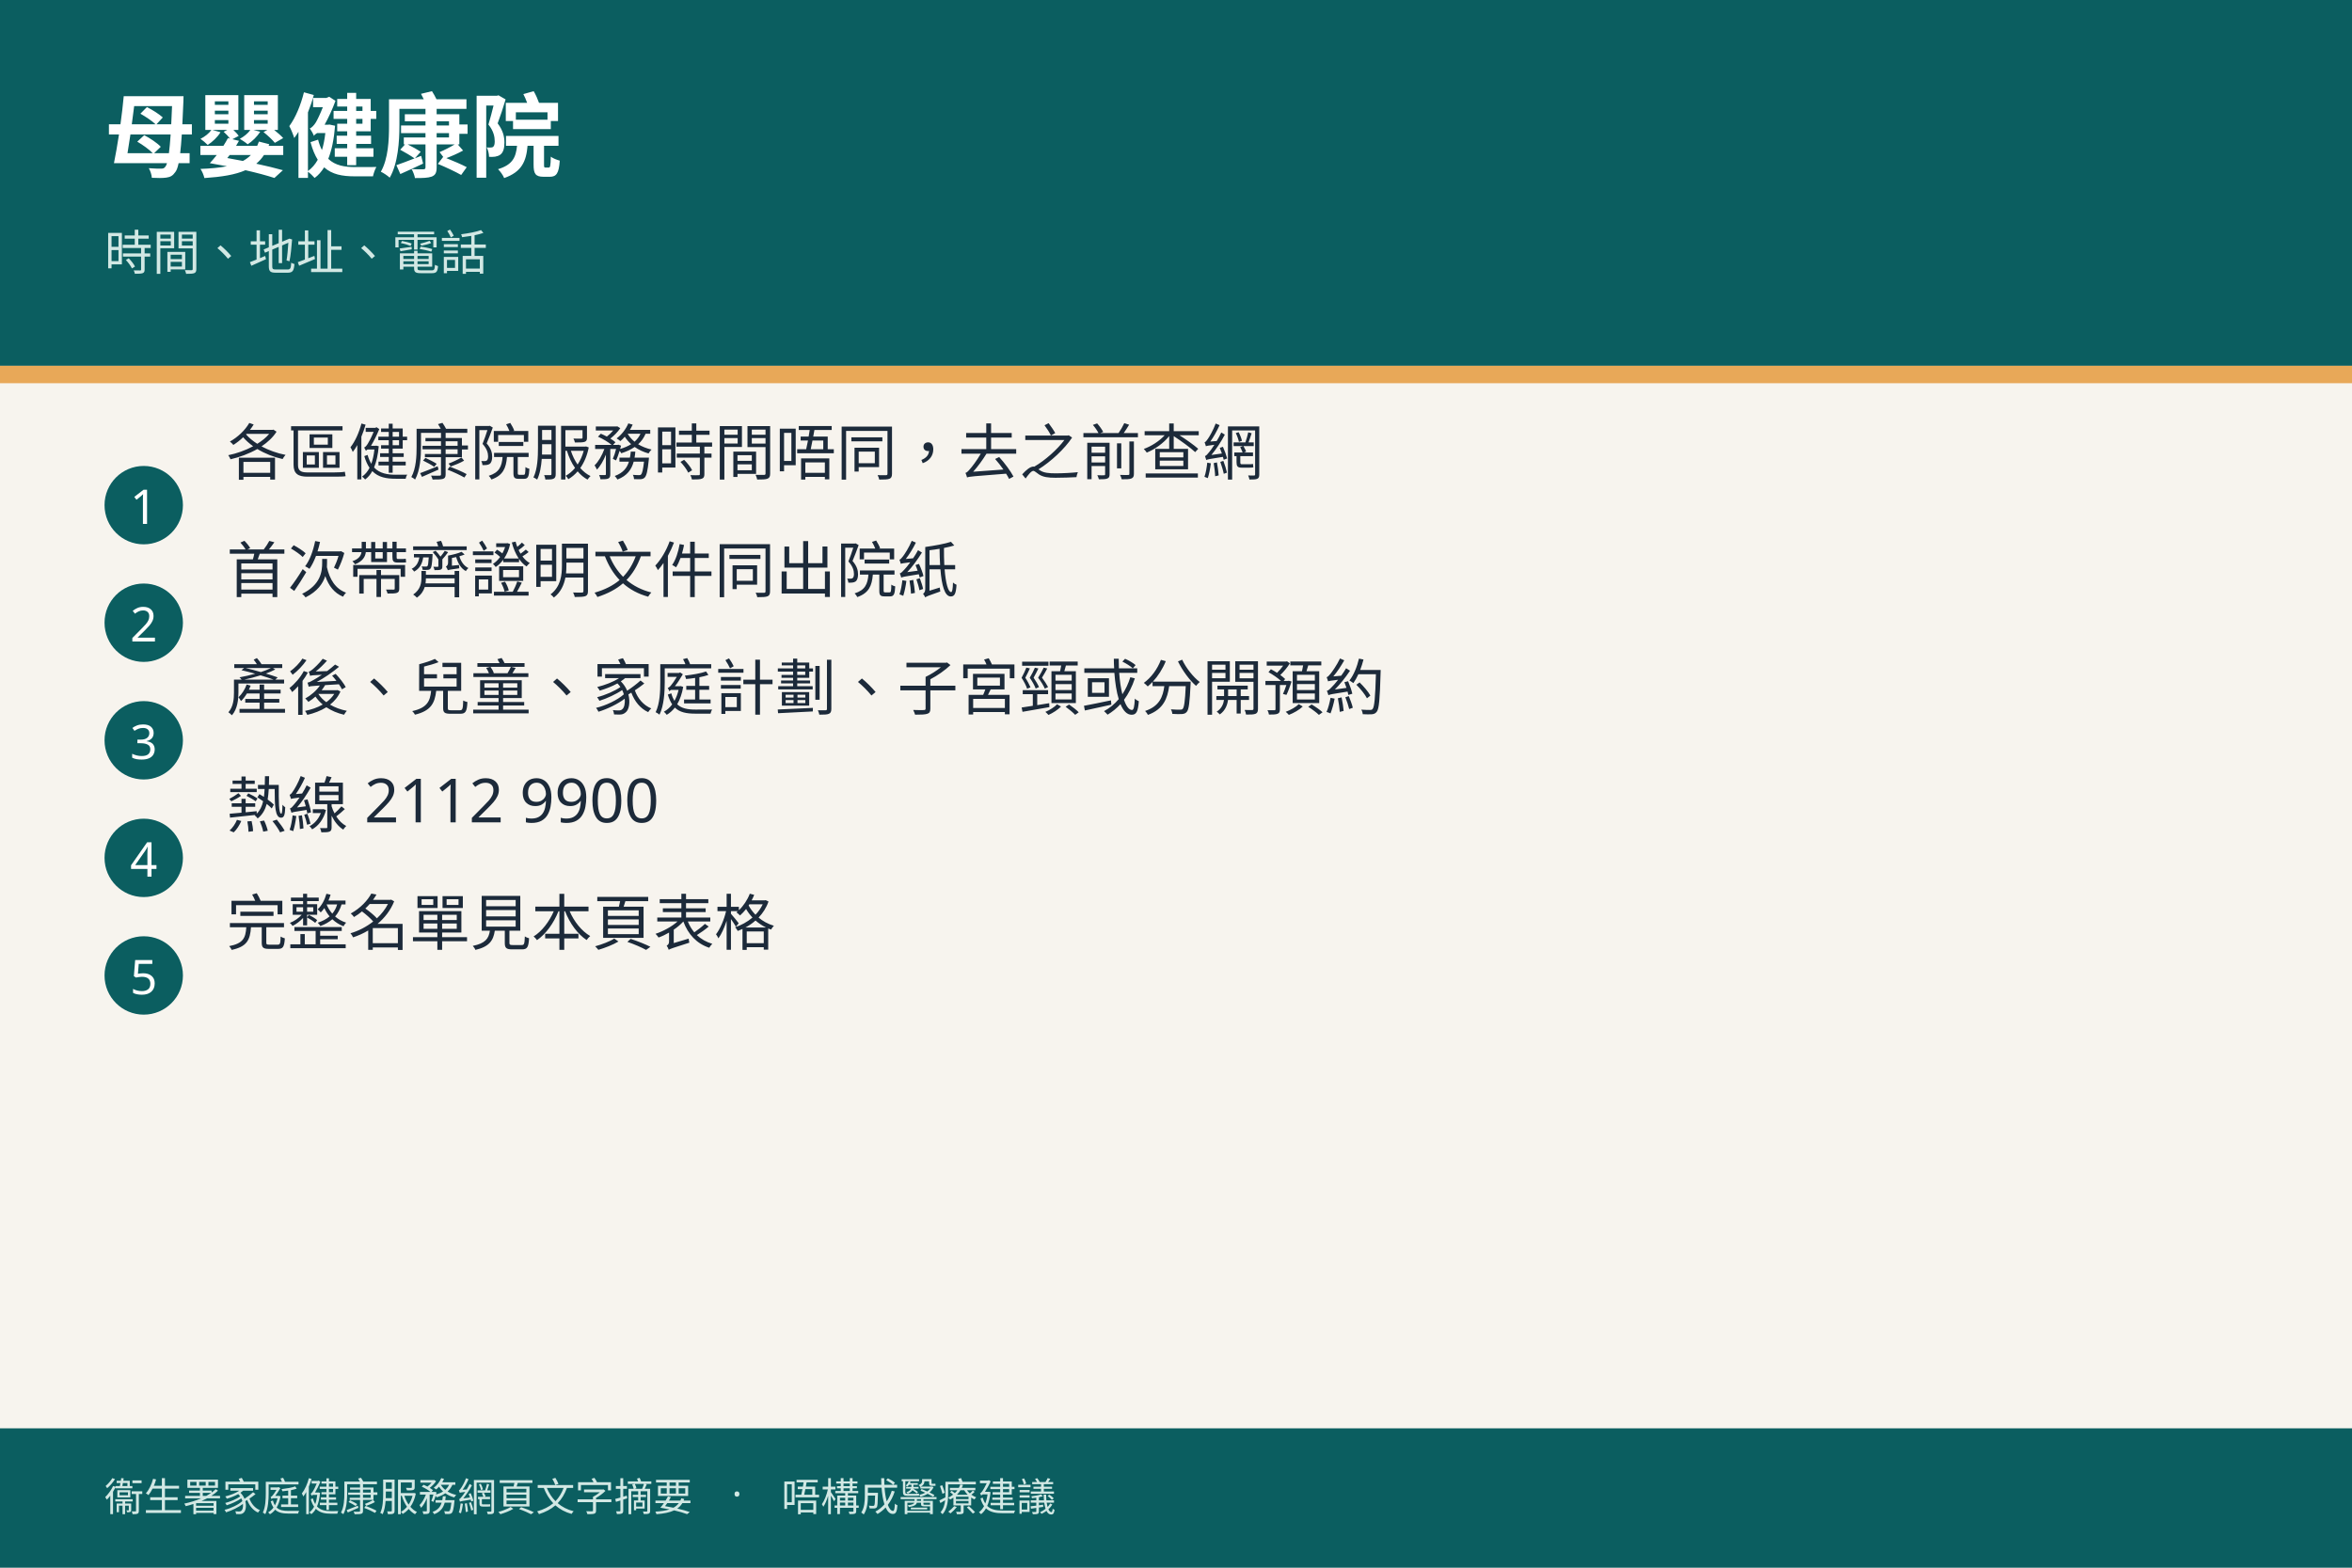
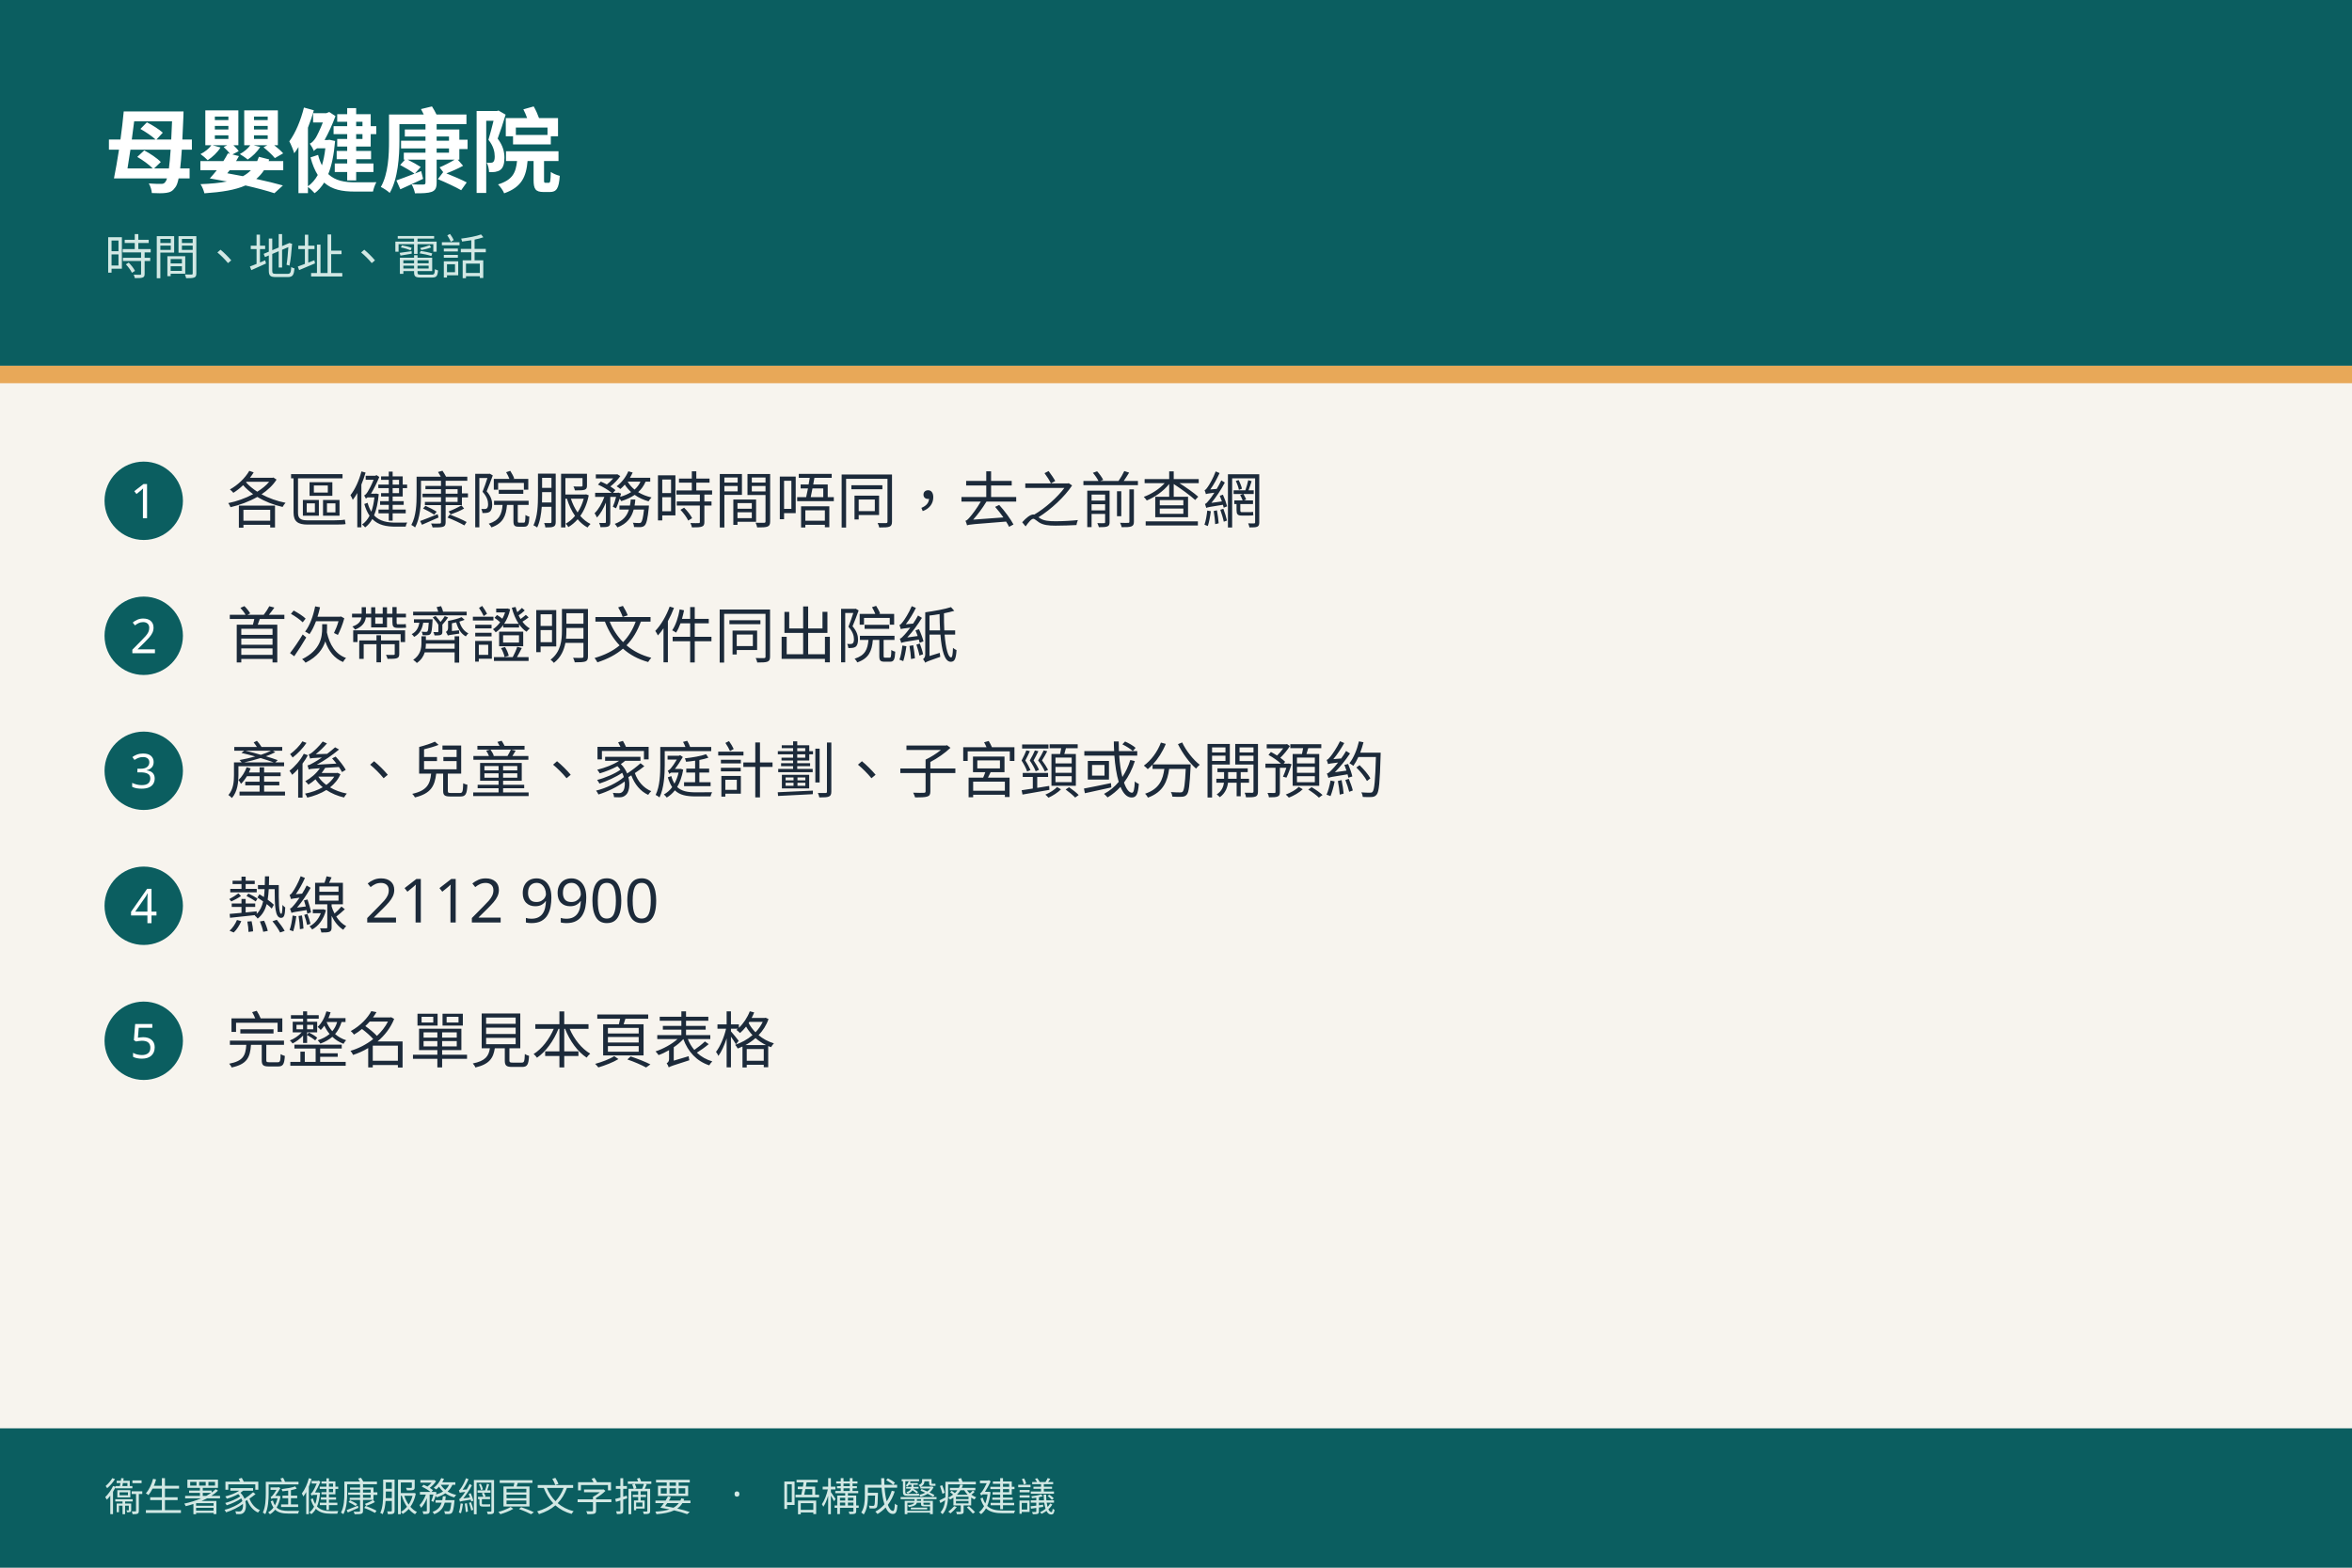
<svg xmlns="http://www.w3.org/2000/svg" viewBox="0 0 1080 720" width="100%" role="img" xml:lang="zh-Hant-HK">
  <style>text{font-family:"PingFang HK","Heiti TC","Noto Sans TC","Hiragino Sans CNS",sans-serif}</style>
  <rect width="1080" height="720" fill="#f7f4ee" />
  <rect width="1080" height="168" fill="#0b5e60" />
  <rect y="168" width="1080" height="8" fill="#e8a858" />
-   <text x="48" y="78" fill="#ffffff" font-size="42" font-weight="600">母嬰健康院</text>
-   <text x="48" y="124" fill="#d2e8e4" font-size="22">時間、地址、電話</text>
-   <circle cx="66" cy="232" r="18" fill="#0b5e60" />
-   <text x="66" y="233" fill="#ffffff" font-size="22" text-anchor="middle" dominant-baseline="middle">1</text>
-   <text x="104" y="218" fill="#1c2a3a" font-size="28">各區健康院服務時間唔同，去之前查網</text>
-   <circle cx="66" cy="286" r="18" fill="#0b5e60" />
-   <text x="66" y="287" fill="#ffffff" font-size="22" text-anchor="middle" dominant-baseline="middle">2</text>
-   <text x="104" y="272" fill="#1c2a3a" font-size="28">首次帶齊證明文件同出院紙</text>
-   <circle cx="66" cy="340" r="18" fill="#0b5e60" />
-   <text x="66" y="341" fill="#ffffff" font-size="22" text-anchor="middle" dominant-baseline="middle">3</text>
-   <text x="104" y="326" fill="#1c2a3a" font-size="28">產後、兒童、家庭計劃、子宮頸或分開預約</text>
-   <circle cx="66" cy="394" r="18" fill="#0b5e60" />
-   <text x="66" y="395" fill="#ffffff" font-size="22" text-anchor="middle" dominant-baseline="middle">4</text>
-   <text x="104" y="380" fill="#1c2a3a" font-size="28">熱線 2112 9900</text>
-   <circle cx="66" cy="448" r="18" fill="#0b5e60" />
-   <text x="66" y="449" fill="#ffffff" font-size="22" text-anchor="middle" dominant-baseline="middle">5</text>
-   <text x="104" y="434" fill="#1c2a3a" font-size="28">完整名單見本頁表格</text>
+   <text x="48" y="70" dy="15" fill="#ffffff" font-size="42" font-weight="600">母嬰健康院</text>
+   <text x="48" y="118" dy="8" fill="#d2e8e4" font-size="22">時間、地址、電話</text>
+   <circle cx="66" cy="230" r="18" fill="#0b5e60" />
+   <text x="66" y="230" dy="8" fill="#ffffff" font-size="22" text-anchor="middle">1</text>
+   <text x="104" y="230" dy="10" fill="#1c2a3a" font-size="28">各區健康院服務時間唔同，去之前查網</text>
+   <circle cx="66" cy="292" r="18" fill="#0b5e60" />
+   <text x="66" y="292" dy="8" fill="#ffffff" font-size="22" text-anchor="middle">2</text>
+   <text x="104" y="292" dy="10" fill="#1c2a3a" font-size="28">首次帶齊證明文件同出院紙</text>
+   <circle cx="66" cy="354" r="18" fill="#0b5e60" />
+   <text x="66" y="354" dy="8" fill="#ffffff" font-size="22" text-anchor="middle">3</text>
+   <text x="104" y="354" dy="10" fill="#1c2a3a" font-size="28">產後、兒童、家庭計劃、子宮頸或分開預約</text>
+   <circle cx="66" cy="416" r="18" fill="#0b5e60" />
+   <text x="66" y="416" dy="8" fill="#ffffff" font-size="22" text-anchor="middle">4</text>
+   <text x="104" y="416" dy="10" fill="#1c2a3a" font-size="28">熱線 2112 9900</text>
+   <circle cx="66" cy="478" r="18" fill="#0b5e60" />
+   <text x="66" y="478" dy="8" fill="#ffffff" font-size="22" text-anchor="middle">5</text>
+   <text x="104" y="478" dy="10" fill="#1c2a3a" font-size="28">完整名單見本頁表格</text>
  <rect y="656" width="1080" height="64" fill="#0b5e60" />
-   <text x="48" y="694" fill="#d2e8e4" font-size="18">衞生署家庭健康服務網頁文字摘要　·　唔構成醫療建議</text>
+   <text x="48" y="688" dy="6" fill="#d2e8e4" font-size="18">衞生署家庭健康服務網頁文字摘要　·　唔構成醫療建議</text>
</svg>
